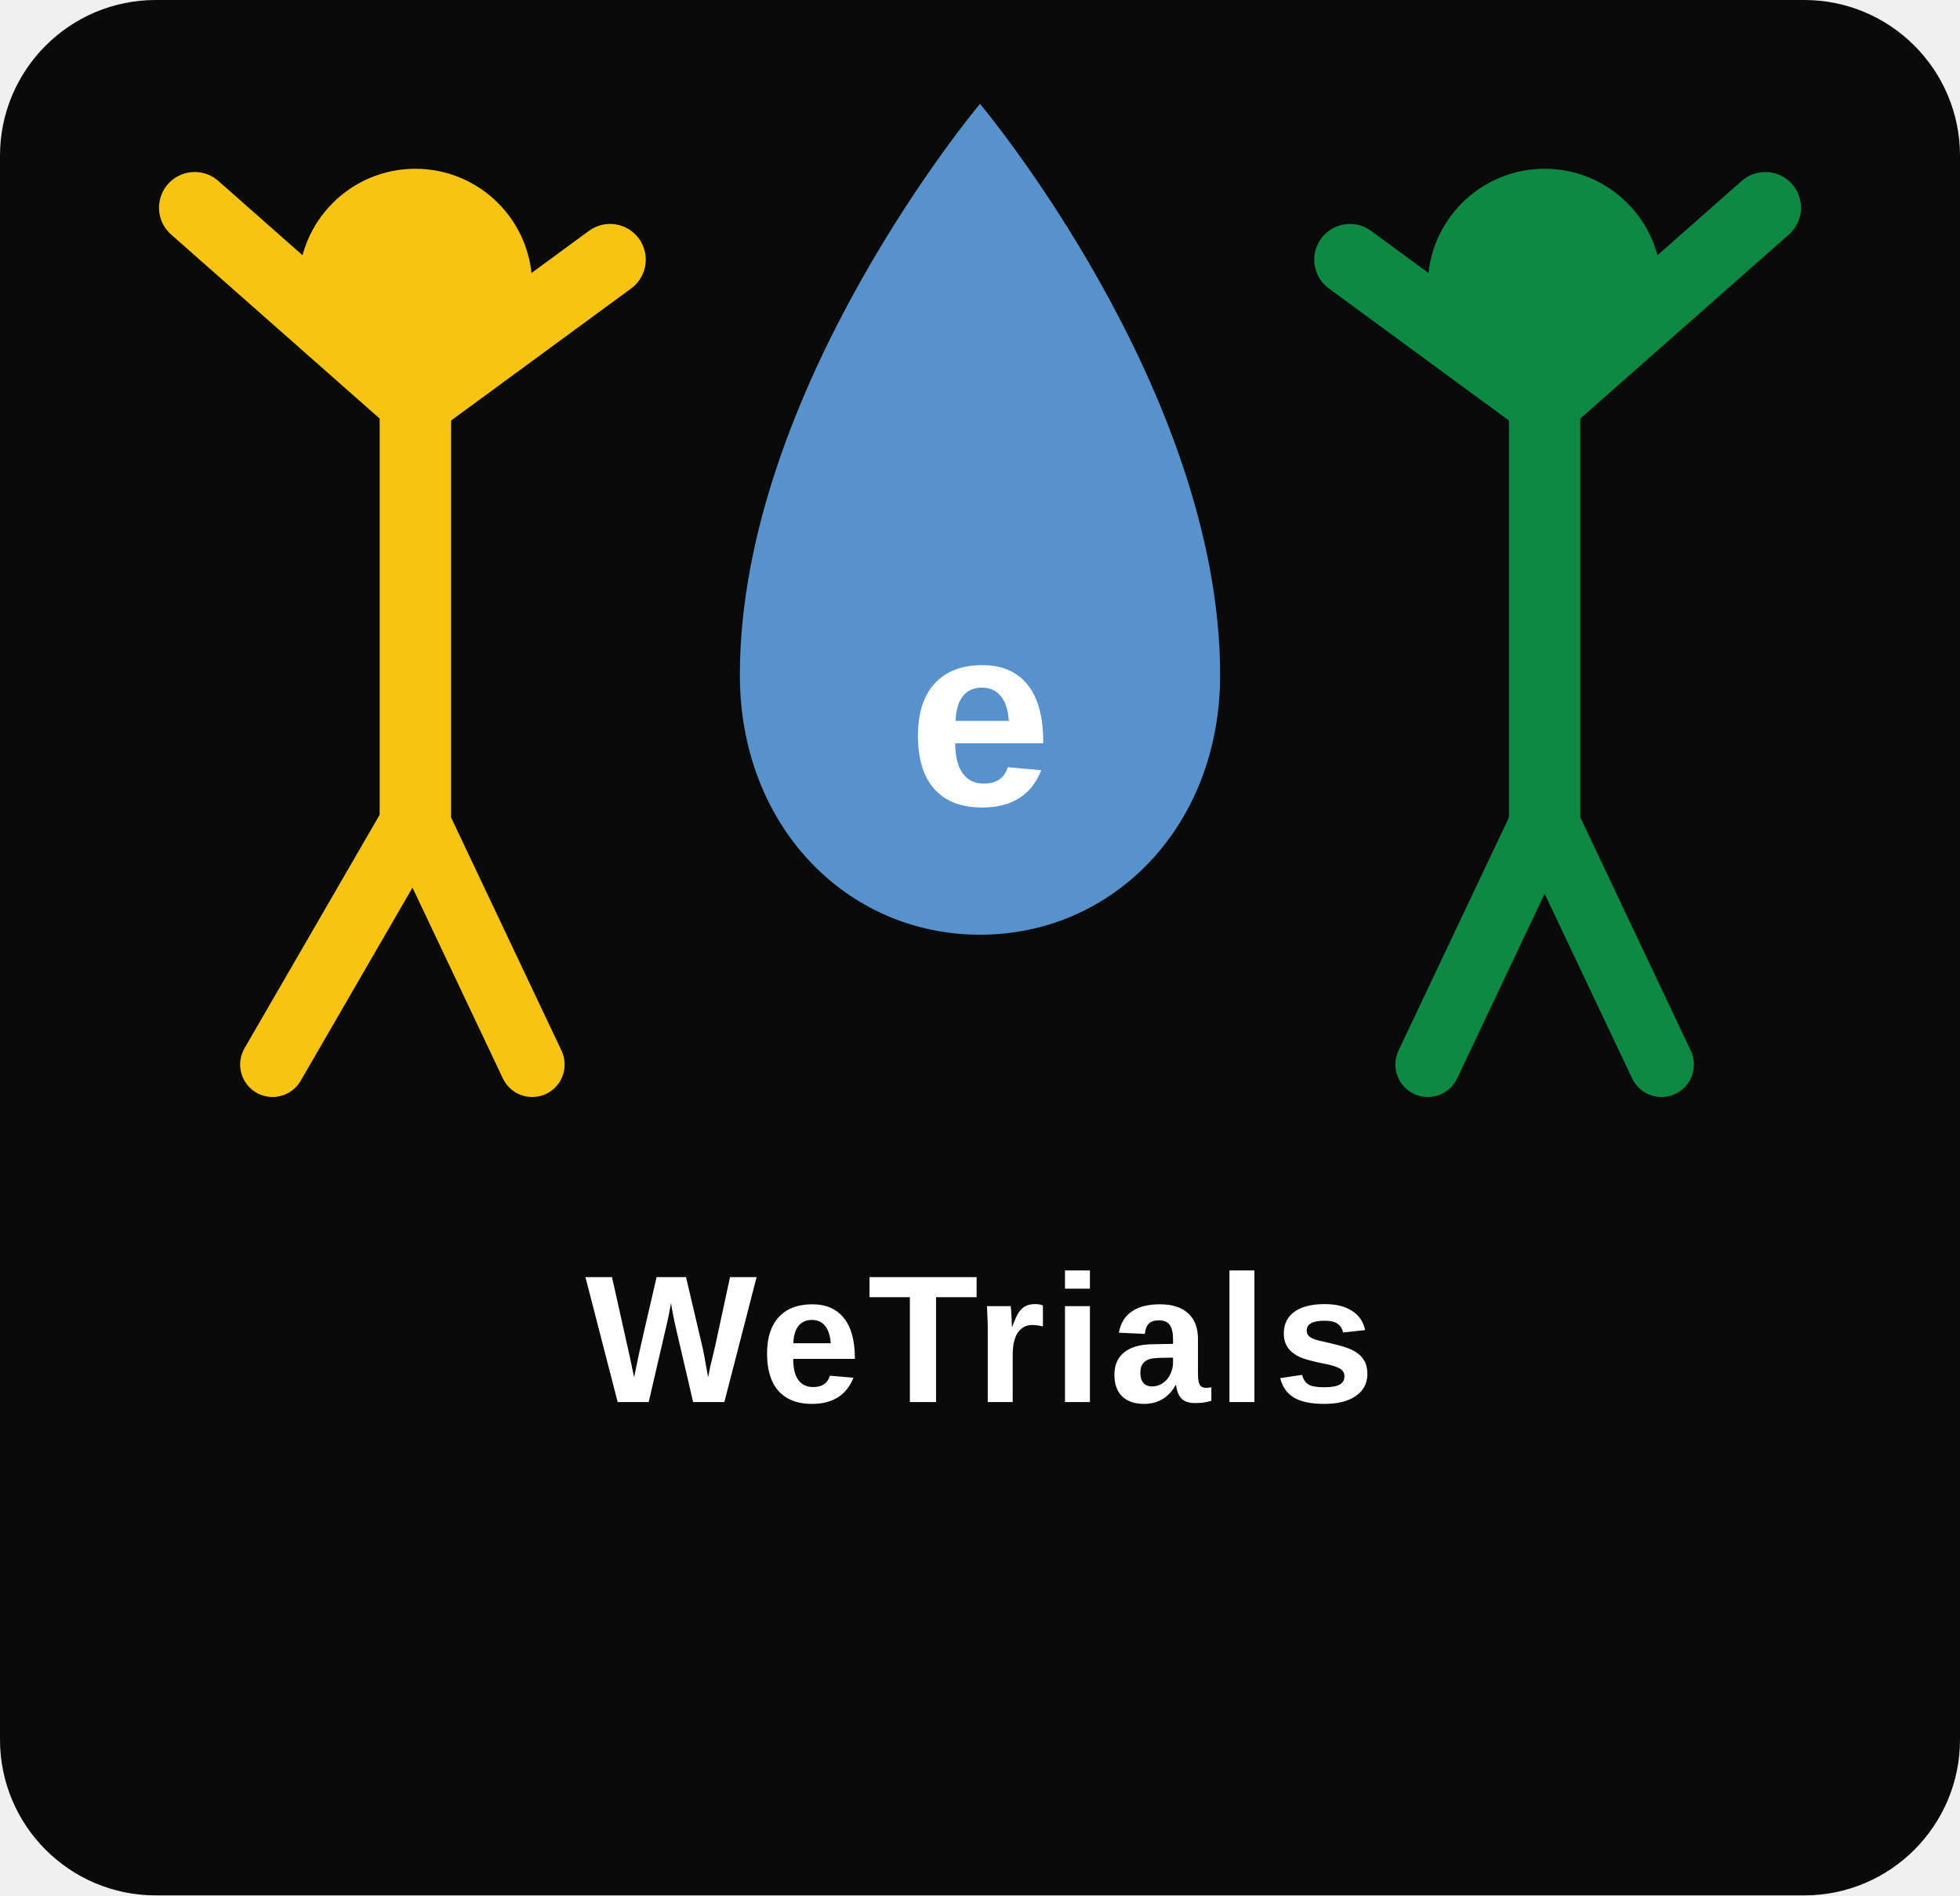
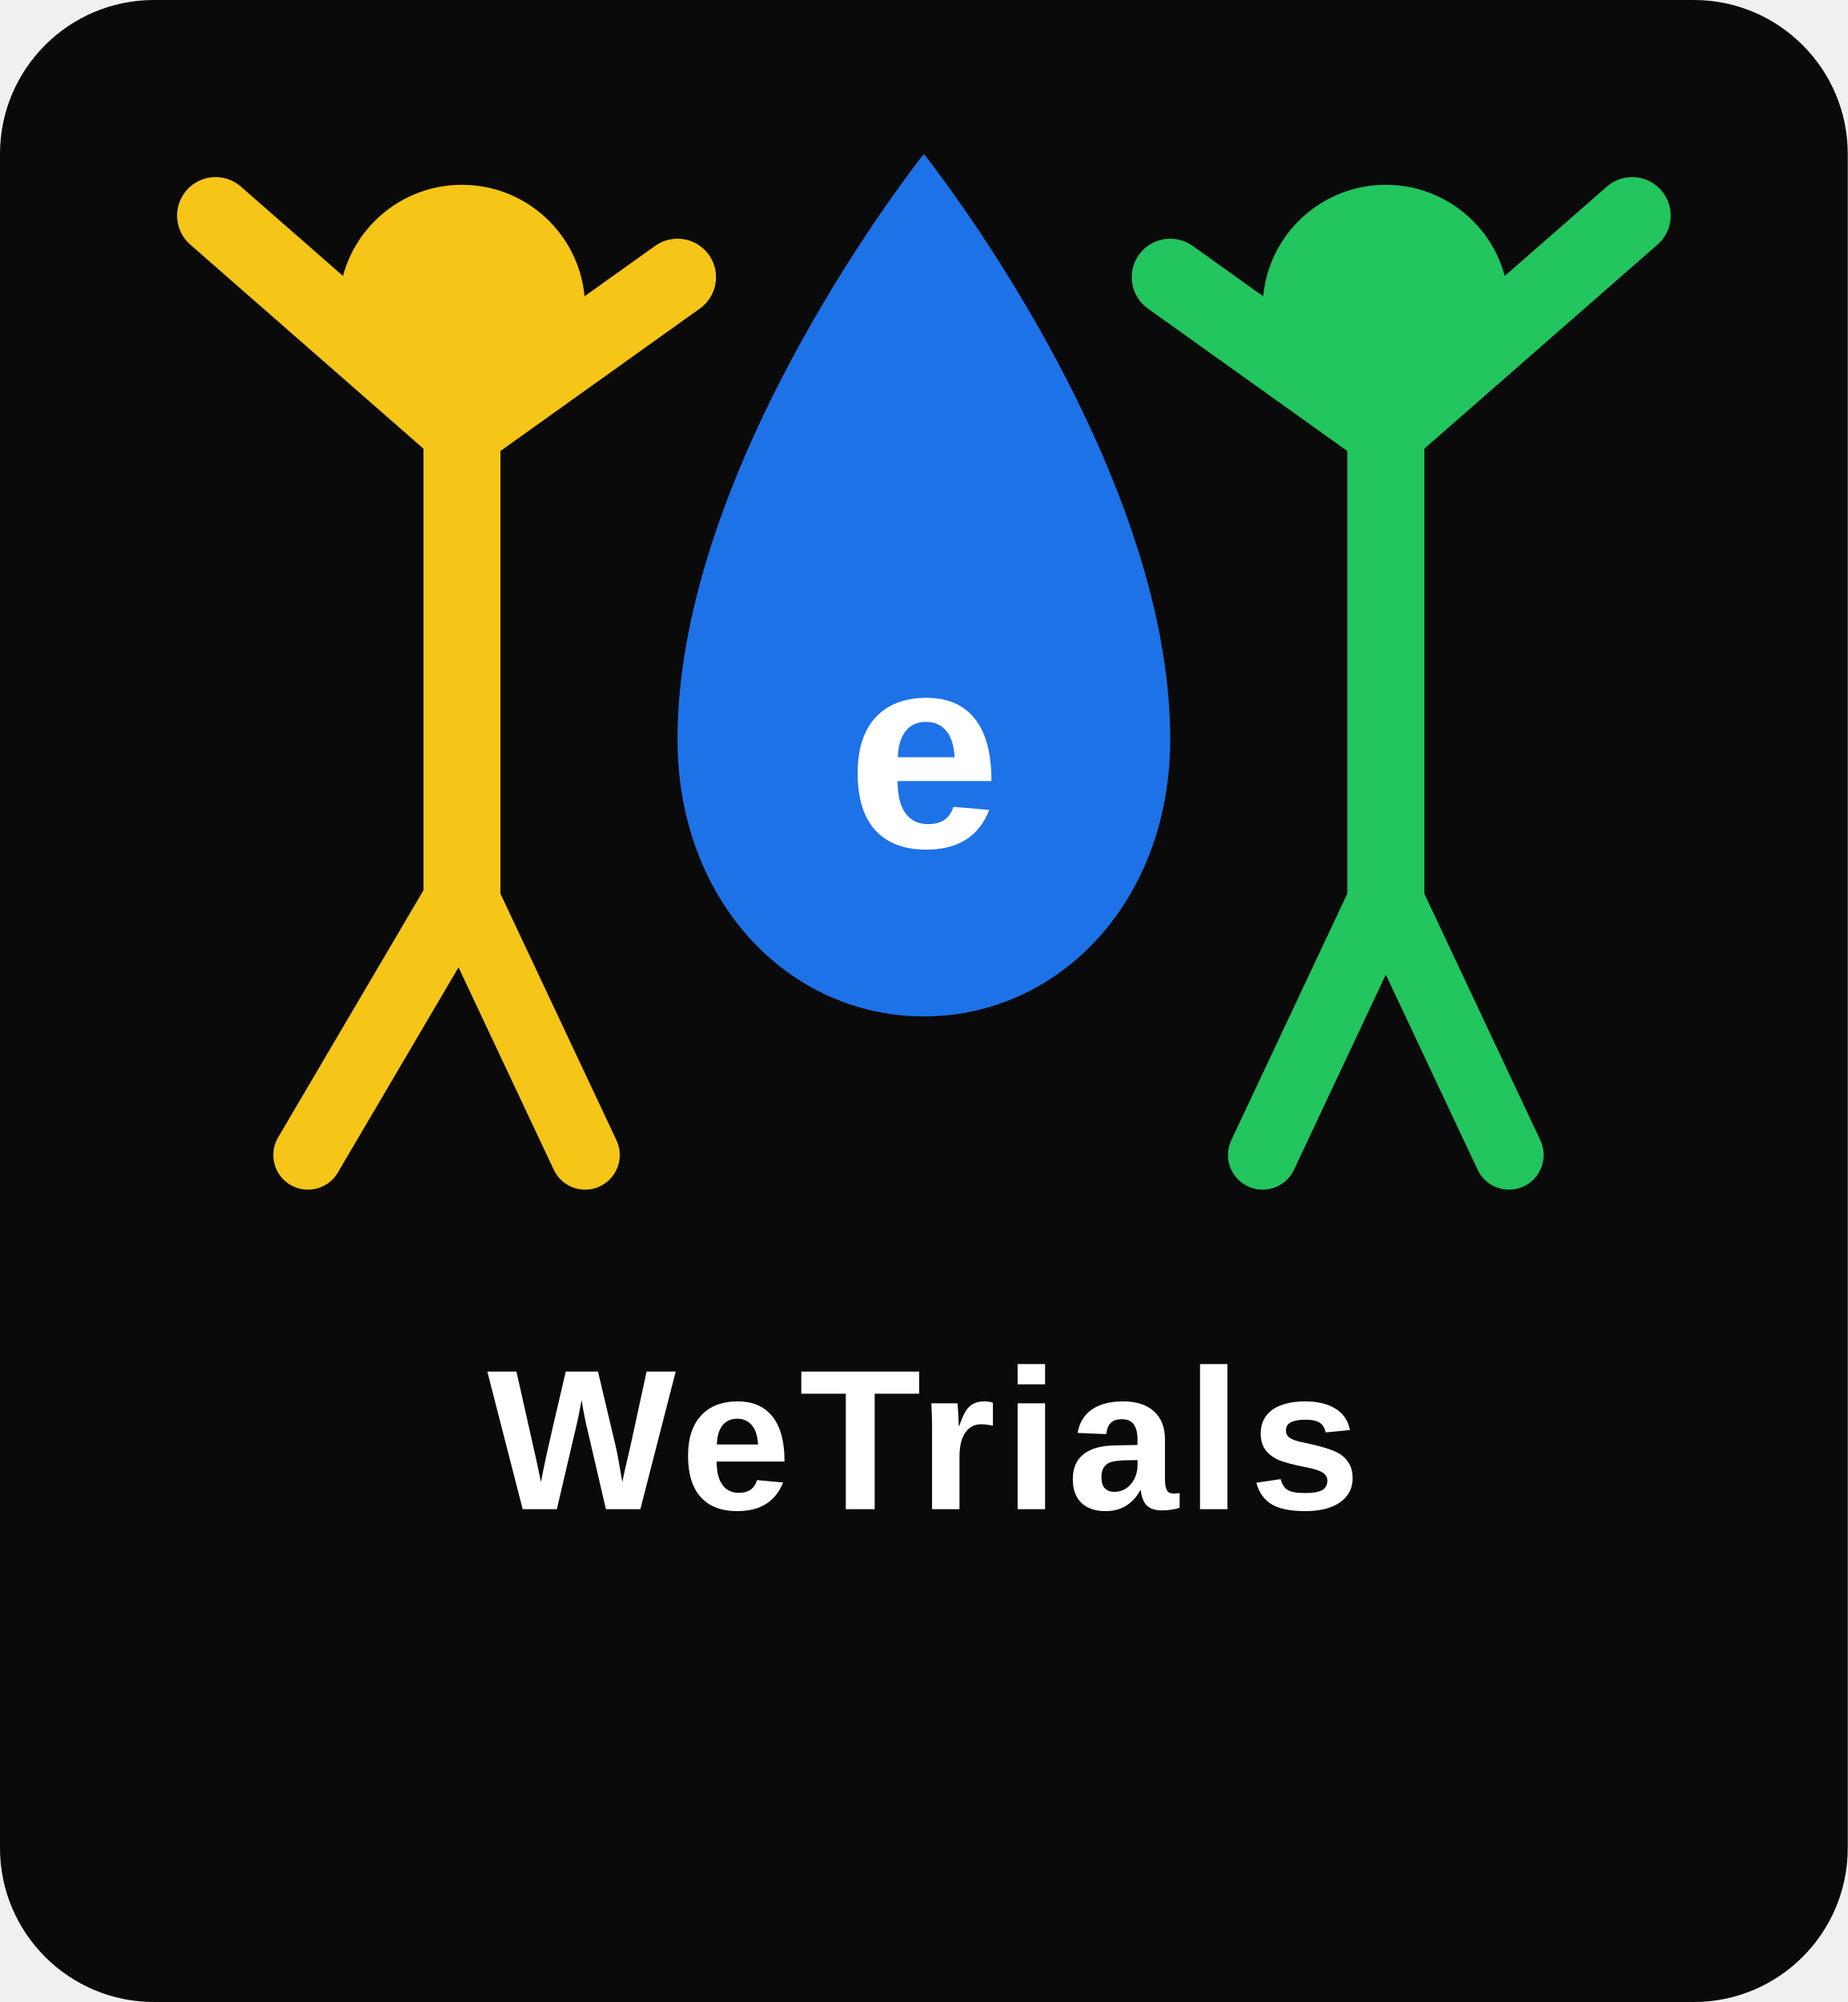
- <svg xmlns="http://www.w3.org/2000/svg" viewBox="0 0 151 146" fill="none">
-   <rect width="151" height="146" rx="12" fill="#0a0a0a" />
-   <circle cx="32" cy="22" r="9" fill="#F7C413" />
-   <path d="M32 31 L15 16" stroke="#F7C413" stroke-width="5.5" stroke-linecap="round" />
-   <path d="M32 31 L47 20" stroke="#F7C413" stroke-width="5.5" stroke-linecap="round" />
-   <path d="M32 31 L32 63" stroke="#F7C413" stroke-width="5.5" stroke-linecap="round" />
-   <path d="M32 63 L21 82" stroke="#F7C413" stroke-width="5" stroke-linecap="round" />
-   <path d="M32 63 L41 82" stroke="#F7C413" stroke-width="5" stroke-linecap="round" />
-   <circle cx="119" cy="22" r="9" fill="#0D8944" />
-   <path d="M119 31 L136 16" stroke="#0D8944" stroke-width="5.5" stroke-linecap="round" />
-   <path d="M119 31 L104 20" stroke="#0D8944" stroke-width="5.5" stroke-linecap="round" />
-   <path d="M119 31 L119 63" stroke="#0D8944" stroke-width="5.5" stroke-linecap="round" />
-   <path d="M119 63 L110 82" stroke="#0D8944" stroke-width="5" stroke-linecap="round" />
-   <path d="M119 63 L128 82" stroke="#0D8944" stroke-width="5" stroke-linecap="round" />
-   <path d="M75.5 8 C75.5 8 94 30 94 52 C94 63.6 85.8 72 75.5 72 C65.2 72 57 63.6 57 52 C57 30 75.5 8 75.5 8Z" fill="#5892CD" />
-   <text x="75.5" y="62" text-anchor="middle" fill="white" font-size="20" font-weight="700" font-family="Arial, sans-serif">e</text>
-   <text x="75.5" y="108" text-anchor="middle" fill="white" font-size="14" font-weight="600" font-family="Arial, sans-serif" letter-spacing="0.5">WeTrials</text>
+ <svg xmlns="http://www.w3.org/2000/svg" viewBox="0 0 120 130" fill="none">
+   <rect width="120" height="130" rx="10" fill="#0a0a0a" />
+   <circle cx="30" cy="20" r="8" fill="#F5C518" />
+   <path d="M30 28 L14 14" stroke="#F5C518" stroke-width="5" stroke-linecap="round" />
+   <path d="M30 28 L44 18" stroke="#F5C518" stroke-width="5" stroke-linecap="round" />
+   <path d="M30 28 L30 58" stroke="#F5C518" stroke-width="5" stroke-linecap="round" />
+   <path d="M30 58 L20 75" stroke="#F5C518" stroke-width="4.5" stroke-linecap="round" />
+   <path d="M30 58 L38 75" stroke="#F5C518" stroke-width="4.5" stroke-linecap="round" />
+   <circle cx="90" cy="20" r="8" fill="#22C55E" />
+   <path d="M90 28 L106 14" stroke="#22C55E" stroke-width="5" stroke-linecap="round" />
+   <path d="M90 28 L76 18" stroke="#22C55E" stroke-width="5" stroke-linecap="round" />
+   <path d="M90 28 L90 58" stroke="#22C55E" stroke-width="5" stroke-linecap="round" />
+   <path d="M90 58 L82 75" stroke="#22C55E" stroke-width="4.5" stroke-linecap="round" />
+   <path d="M90 58 L98 75" stroke="#22C55E" stroke-width="4.5" stroke-linecap="round" />
+   <path d="M60 10 C60 10 76 30 76 48 C76 58.5 68.8 66 60 66 C51.2 66 44 58.5 44 48 C44 30 60 10 60 10Z" fill="#1D72E8" />
+   <text x="60" y="55" text-anchor="middle" fill="white" font-size="18" font-weight="700" font-family="Arial, sans-serif">e</text>
+   <text x="60" y="98" text-anchor="middle" fill="white" font-size="13" font-weight="600" font-family="Arial, sans-serif" letter-spacing="0.5">WeTrials</text>
</svg>
